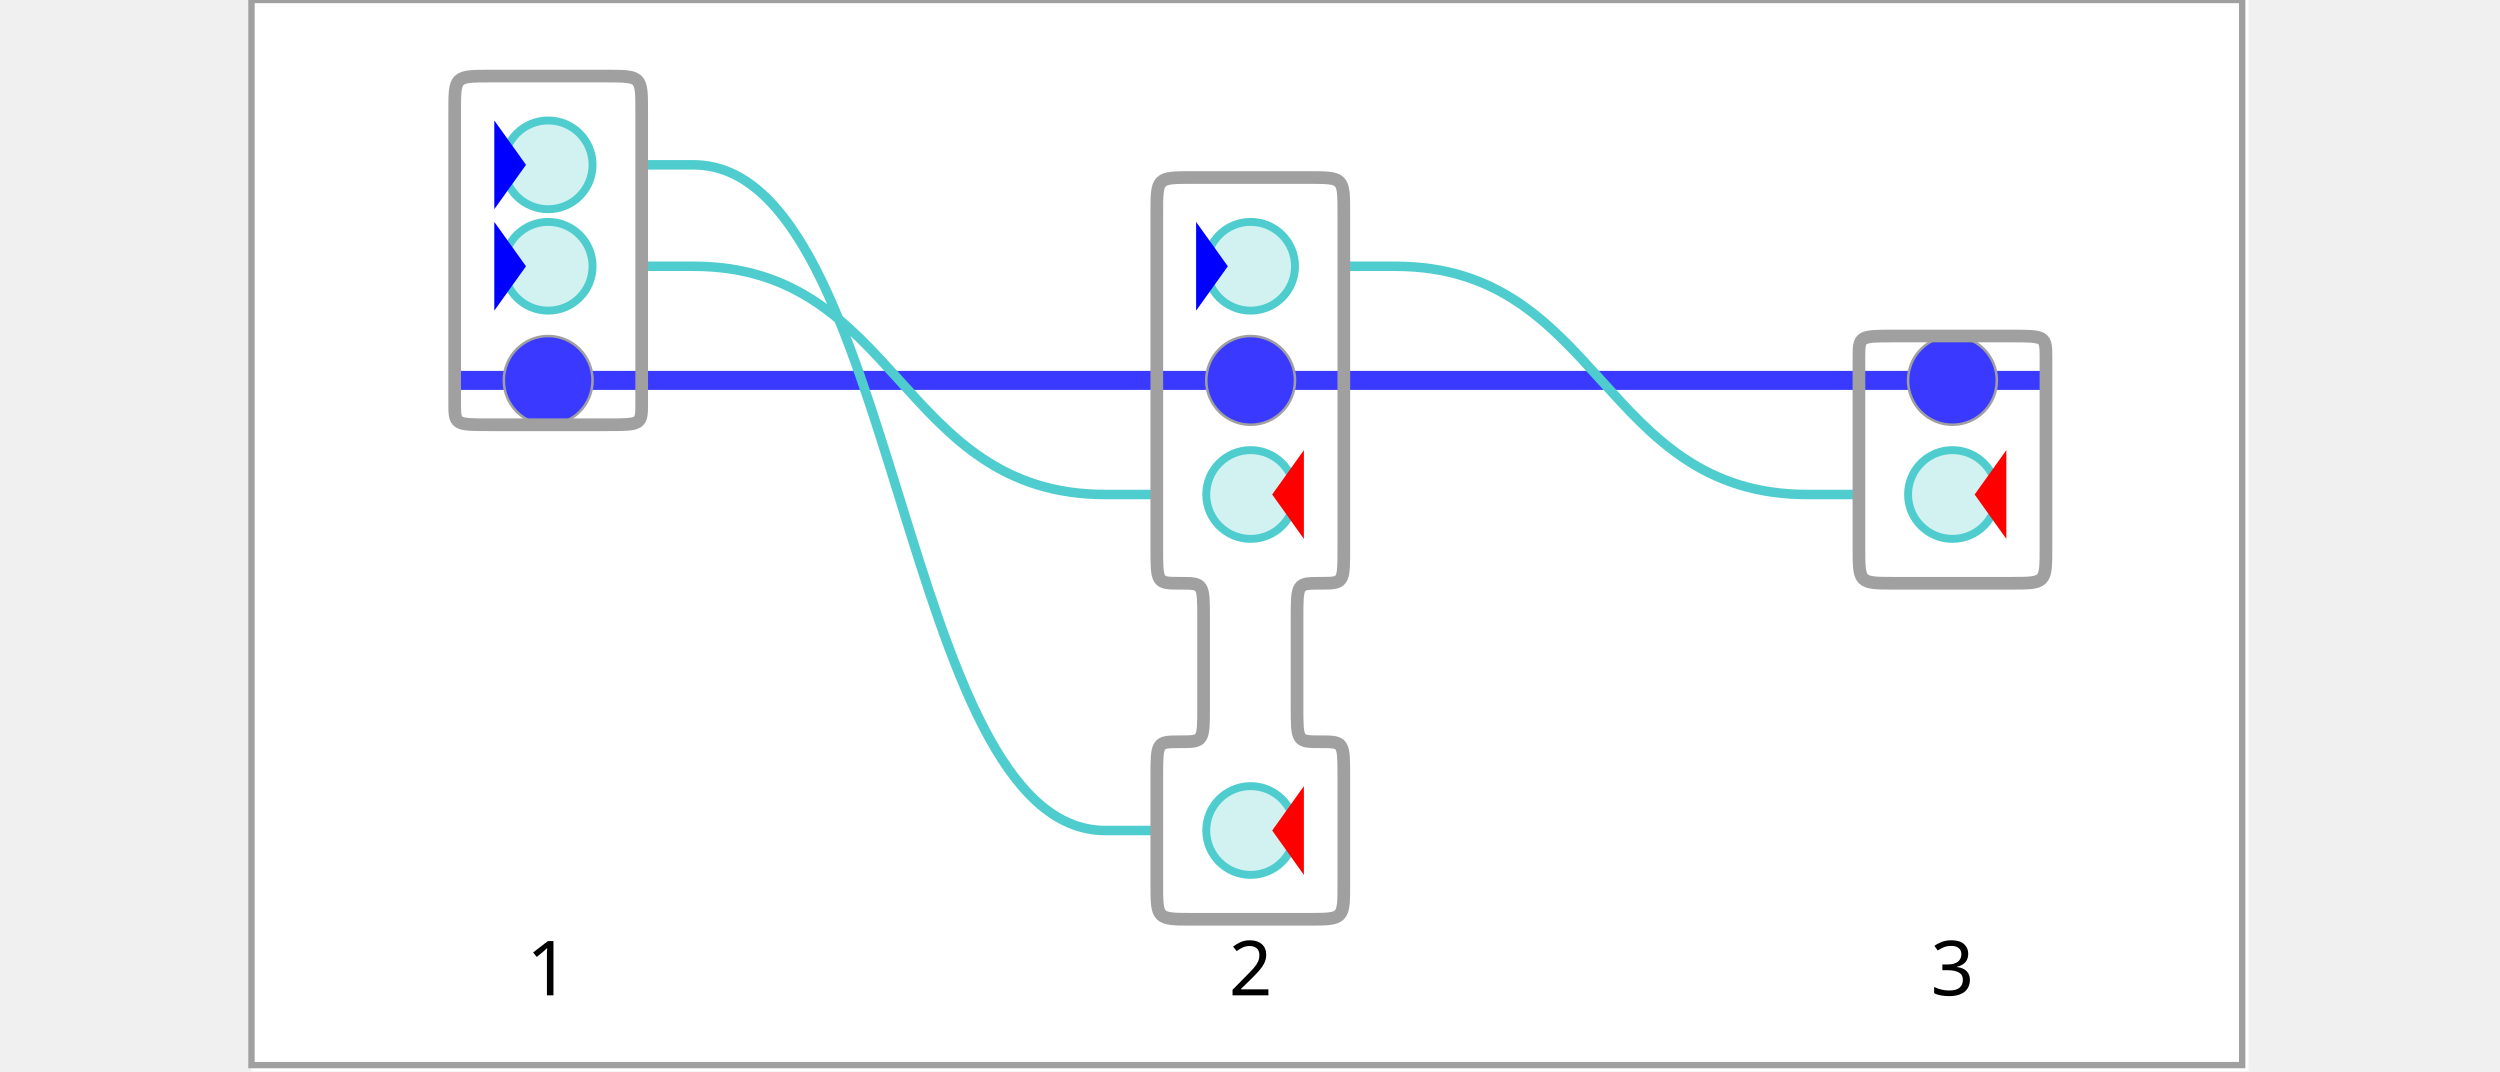
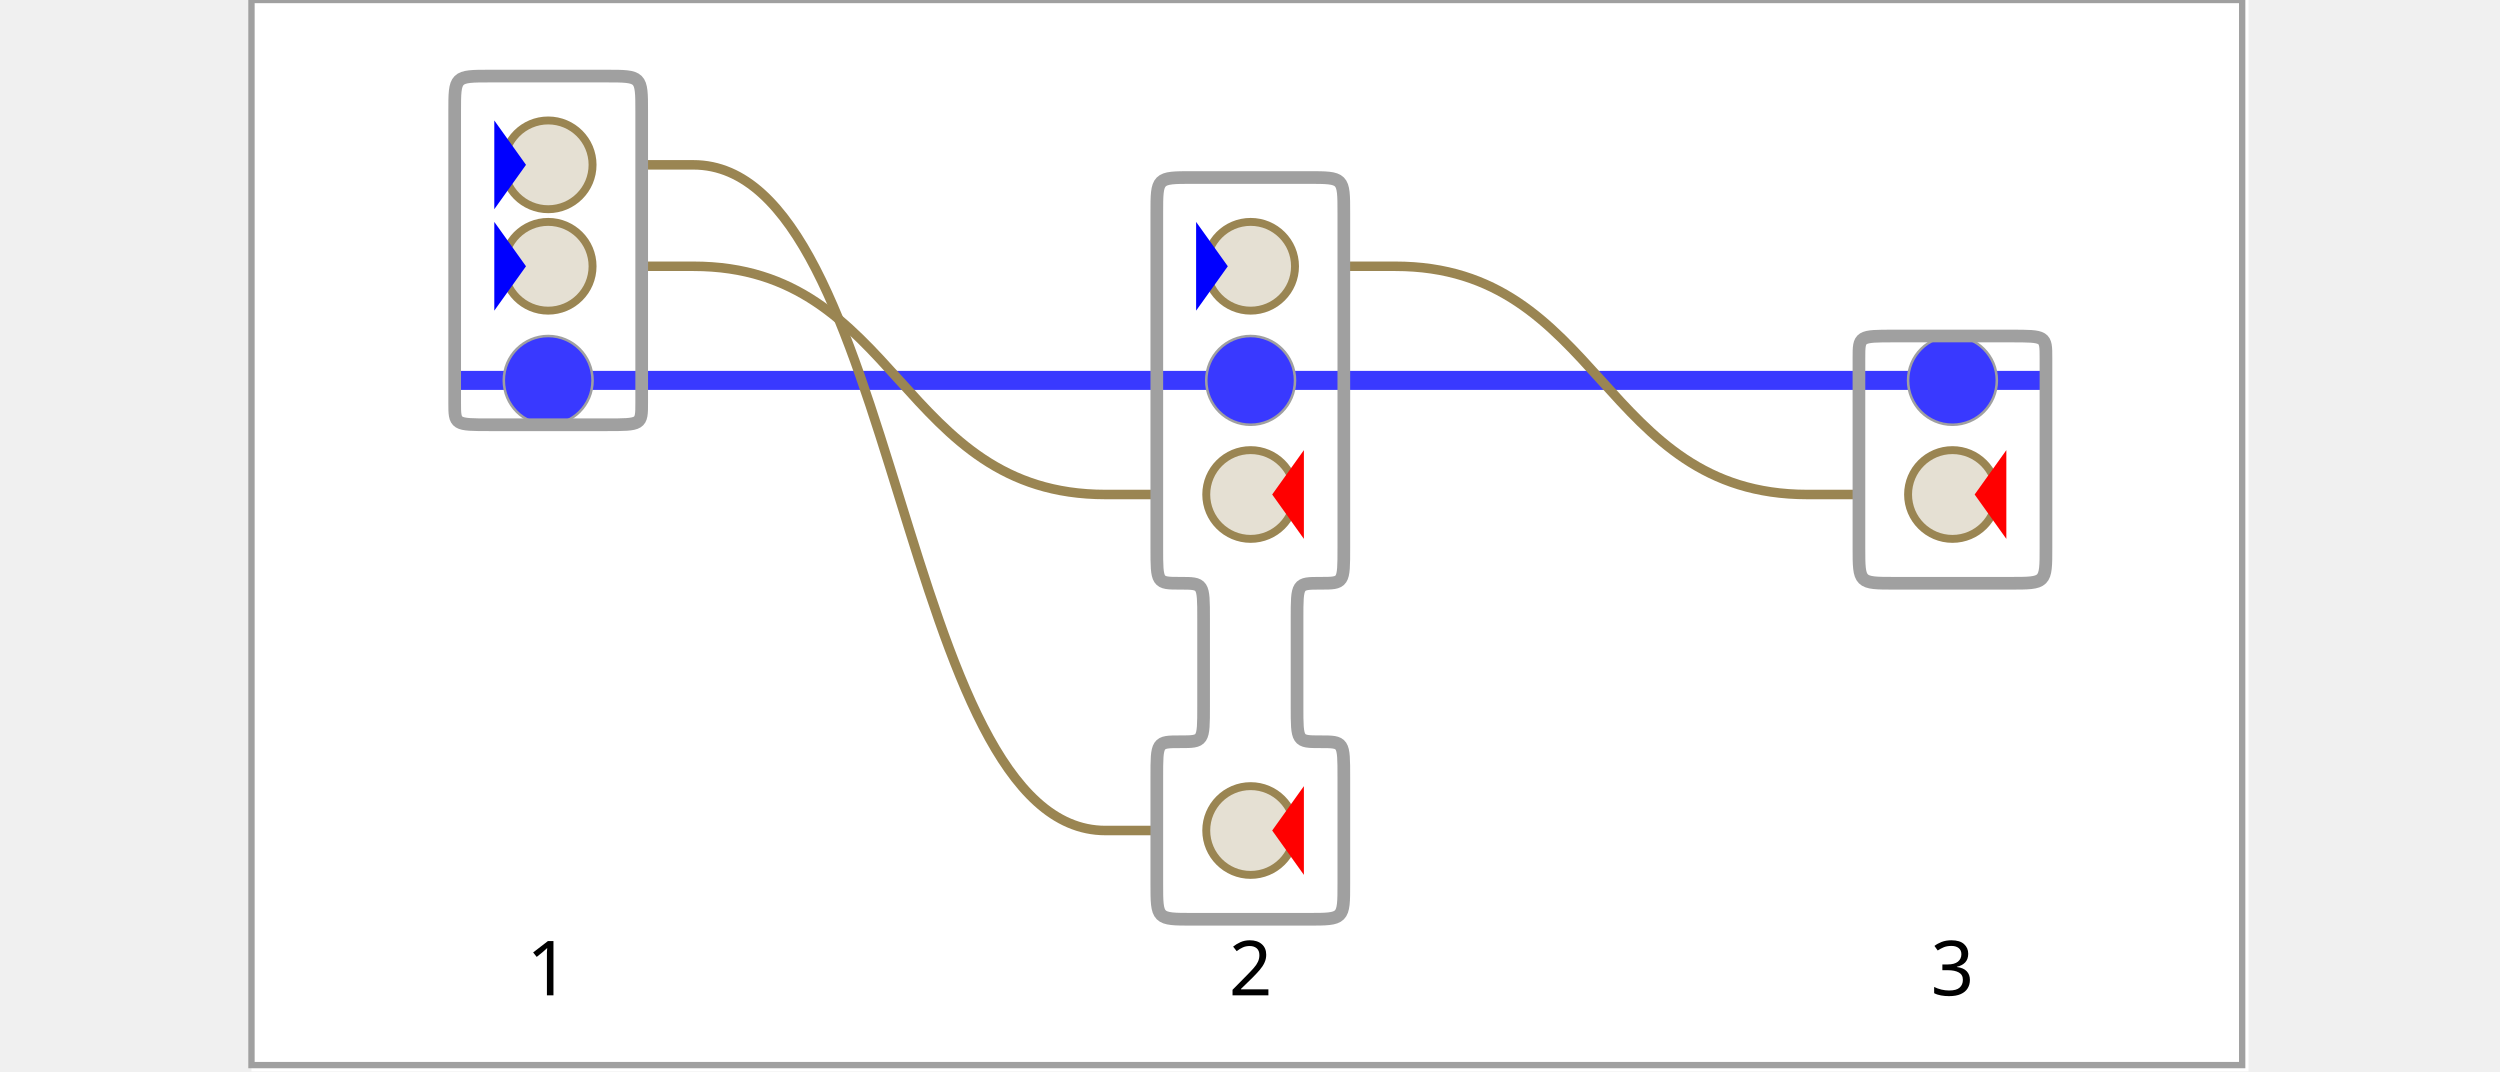
<svg xmlns="http://www.w3.org/2000/svg" x="0" y="0" width="700" height="300" viewBox="49.2 90.0 315.0 169.0" font-family="'Noto Sans', sans-serif">
  <rect x="49.2" y="90.0" width="315.0" height="169.0" fill="#ffffff" />
  <line x1="81.2" y1="150.0" x2="332.2" y2="150.0" stroke="#3939ff" stroke-width="3.0" />
-   <path d="M 221.5 132.0 L 229.6 132.0 C 262.1 132.0 262.1 168.0 294.6 168.0 L 302.8 168.0" stroke="#4fcdce" stroke-width="1.5" fill="none" />
-   <path d="M 110.8 132.0 L 118.9 132.0 C 151.4 132.0 151.4 168.0 183.9 168.0 L 192.0 168.0" stroke="#4fcdce" stroke-width="1.5" fill="none" />
-   <path d="M 110.8 116.0 L 118.9 116.0 C 151.4 116.0 151.4 221.0 183.9 221.0 L 192.0 221.0" stroke="#4fcdce" stroke-width="1.5" fill="none" />
+   <path d="M 221.5 132.0 L 229.6 132.0 C 262.1 132.0 262.1 168.0 294.6 168.0 L 302.8 168.0" stroke="#9a8552" stroke-width="1.5" fill="none" />
+   <path d="M 110.8 132.0 L 118.9 132.0 C 151.4 132.0 151.4 168.0 183.9 168.0 L 192.0 168.0" stroke="#9a8552" stroke-width="1.5" fill="none" />
+   <path d="M 110.8 116.0 L 118.9 116.0 C 151.4 116.0 151.4 221.0 183.9 221.0 L 192.0 221.0" stroke="#9a8552" stroke-width="1.5" fill="none" />
  <circle cx="96.0" cy="150.0" r="7.0" stroke="#a0a0a0" stroke-width="0.4" fill="#3939ff" />
-   <circle cx="96.0" cy="132.0" r="7.0" stroke="#4fcdce" stroke-width="1.25" fill="#4fcdce" fill-opacity="0.25" />
+   <circle cx="96.0" cy="132.0" r="7.0" stroke="#9a8552" stroke-width="1.25" fill="#9a8552" fill-opacity="0.25" />
  <path d="M 92.5 132.0 L 87.5 139.0 L 87.5 125.0 Z" stroke="none" fill="#0000ff" />
-   <circle cx="96.0" cy="116.0" r="7.0" stroke="#4fcdce" stroke-width="1.25" fill="#4fcdce" fill-opacity="0.25" />
+   <circle cx="96.0" cy="116.0" r="7.0" stroke="#9a8552" stroke-width="1.25" fill="#9a8552" fill-opacity="0.25" />
  <path d="M 92.5 116.0 L 87.5 123.0 L 87.5 109.0 Z" stroke="none" fill="#0000ff" />
  <path d="M 81.25 153.50 L 81.25 153.50 C 81.25 157.00 81.25 157.00 86.85 157.00 L 105.15 157.00 C 110.75 157.00 110.75 157.00 110.75 153.50 L 110.75 153.50 C 110.75 150.00 110.75 150.00 110.75 144.40 L 110.75 107.60 C 110.75 102.00 110.75 102.00 105.15 102.00 L 86.85 102.00 C 81.25 102.00 81.25 102.00 81.25 107.60 L 81.25 144.40 C 81.25 150.00 81.25 150.00 81.25 153.50 Z" stroke="#a0a0a0" stroke-width="2.0" fill="none" />
  <circle cx="206.8" cy="150.0" r="7.0" stroke="#a0a0a0" stroke-width="0.4" fill="#3939ff" />
-   <circle cx="206.8" cy="132.0" r="7.0" stroke="#4fcdce" stroke-width="1.25" fill="#4fcdce" fill-opacity="0.25" />
+   <circle cx="206.8" cy="132.0" r="7.0" stroke="#9a8552" stroke-width="1.25" fill="#9a8552" fill-opacity="0.25" />
  <path d="M 203.2 132.0 L 198.2 139.0 L 198.2 125.0 Z" stroke="none" fill="#0000ff" />
-   <circle cx="206.8" cy="168.0" r="7.0" stroke="#4fcdce" stroke-width="1.25" fill="#4fcdce" fill-opacity="0.25" />
+   <circle cx="206.8" cy="168.0" r="7.0" stroke="#9a8552" stroke-width="1.25" fill="#9a8552" fill-opacity="0.25" />
  <path d="M 210.2 168.0 L 215.2 175.0 L 215.2 161.0 Z" stroke="none" fill="#ff0000" />
-   <circle cx="206.8" cy="221.0" r="7.0" stroke="#4fcdce" stroke-width="1.25" fill="#4fcdce" fill-opacity="0.25" />
+   <circle cx="206.8" cy="221.0" r="7.0" stroke="#9a8552" stroke-width="1.25" fill="#9a8552" fill-opacity="0.25" />
  <path d="M 210.2 221.0 L 215.2 228.0 L 215.2 214.0 Z" stroke="none" fill="#ff0000" />
  <path d="M 192.00 155.60 L 192.00 176.40 C 192.00 182.00 192.00 182.00 195.69 182.00 L 195.69 182.00 C 199.38 182.00 199.38 182.00 199.38 187.60 L 199.38 201.40 C 199.38 207.00 199.38 207.00 195.69 207.00 L 195.69 207.00 C 192.00 207.00 192.00 207.00 192.00 212.60 L 192.00 229.40 C 192.00 235.00 192.00 235.00 197.60 235.00 L 215.90 235.00 C 221.50 235.00 221.50 235.00 221.50 229.40 L 221.50 212.60 C 221.50 207.00 221.50 207.00 217.81 207.00 L 217.81 207.00 C 214.12 207.00 214.12 207.00 214.12 201.40 L 214.12 187.60 C 214.12 182.00 214.12 182.00 217.81 182.00 L 217.81 182.00 C 221.50 182.00 221.50 182.00 221.50 176.40 L 221.50 155.60 C 221.50 150.00 221.50 150.00 221.50 144.40 L 221.50 123.60 C 221.50 118.00 221.50 118.00 215.90 118.00 L 197.60 118.00 C 192.00 118.00 192.00 118.00 192.00 123.60 L 192.00 144.40 C 192.00 150.00 192.00 150.00 192.00 155.60 Z" stroke="#a0a0a0" stroke-width="2.0" fill="none" />
  <circle cx="317.5" cy="150.0" r="7.0" stroke="#a0a0a0" stroke-width="0.4" fill="#3939ff" />
-   <circle cx="317.5" cy="168.0" r="7.0" stroke="#4fcdce" stroke-width="1.25" fill="#4fcdce" fill-opacity="0.25" />
+   <circle cx="317.5" cy="168.0" r="7.0" stroke="#9a8552" stroke-width="1.25" fill="#9a8552" fill-opacity="0.25" />
  <path d="M 321.0 168.0 L 326.0 175.0 L 326.0 161.0 Z" stroke="none" fill="#ff0000" />
  <path d="M 302.75 155.60 L 302.75 176.40 C 302.75 182.00 302.75 182.00 308.35 182.00 L 326.65 182.00 C 332.25 182.00 332.25 182.00 332.25 176.40 L 332.25 155.60 C 332.25 150.00 332.25 150.00 332.25 146.50 L 332.25 146.50 C 332.25 143.00 332.25 143.00 326.65 143.00 L 308.35 143.00 C 302.75 143.00 302.75 143.00 302.75 146.50 L 302.75 146.50 C 302.75 150.00 302.75 150.00 302.75 155.60 Z" stroke="#a0a0a0" stroke-width="2.0" fill="none" />
  <text x="96.0" y="247.0" font-size="12px" text-anchor="middle" fill="#000000">1</text>
  <text x="206.8" y="247.0" font-size="12px" text-anchor="middle" fill="#000000">2</text>
  <text x="317.5" y="247.0" font-size="12px" text-anchor="middle" fill="#000000">3</text>
  <rect x="49.2" y="90.0" width="314.0" height="168.0" fill="none" stroke="#a0a0a0" stroke-width="1" />
</svg>
